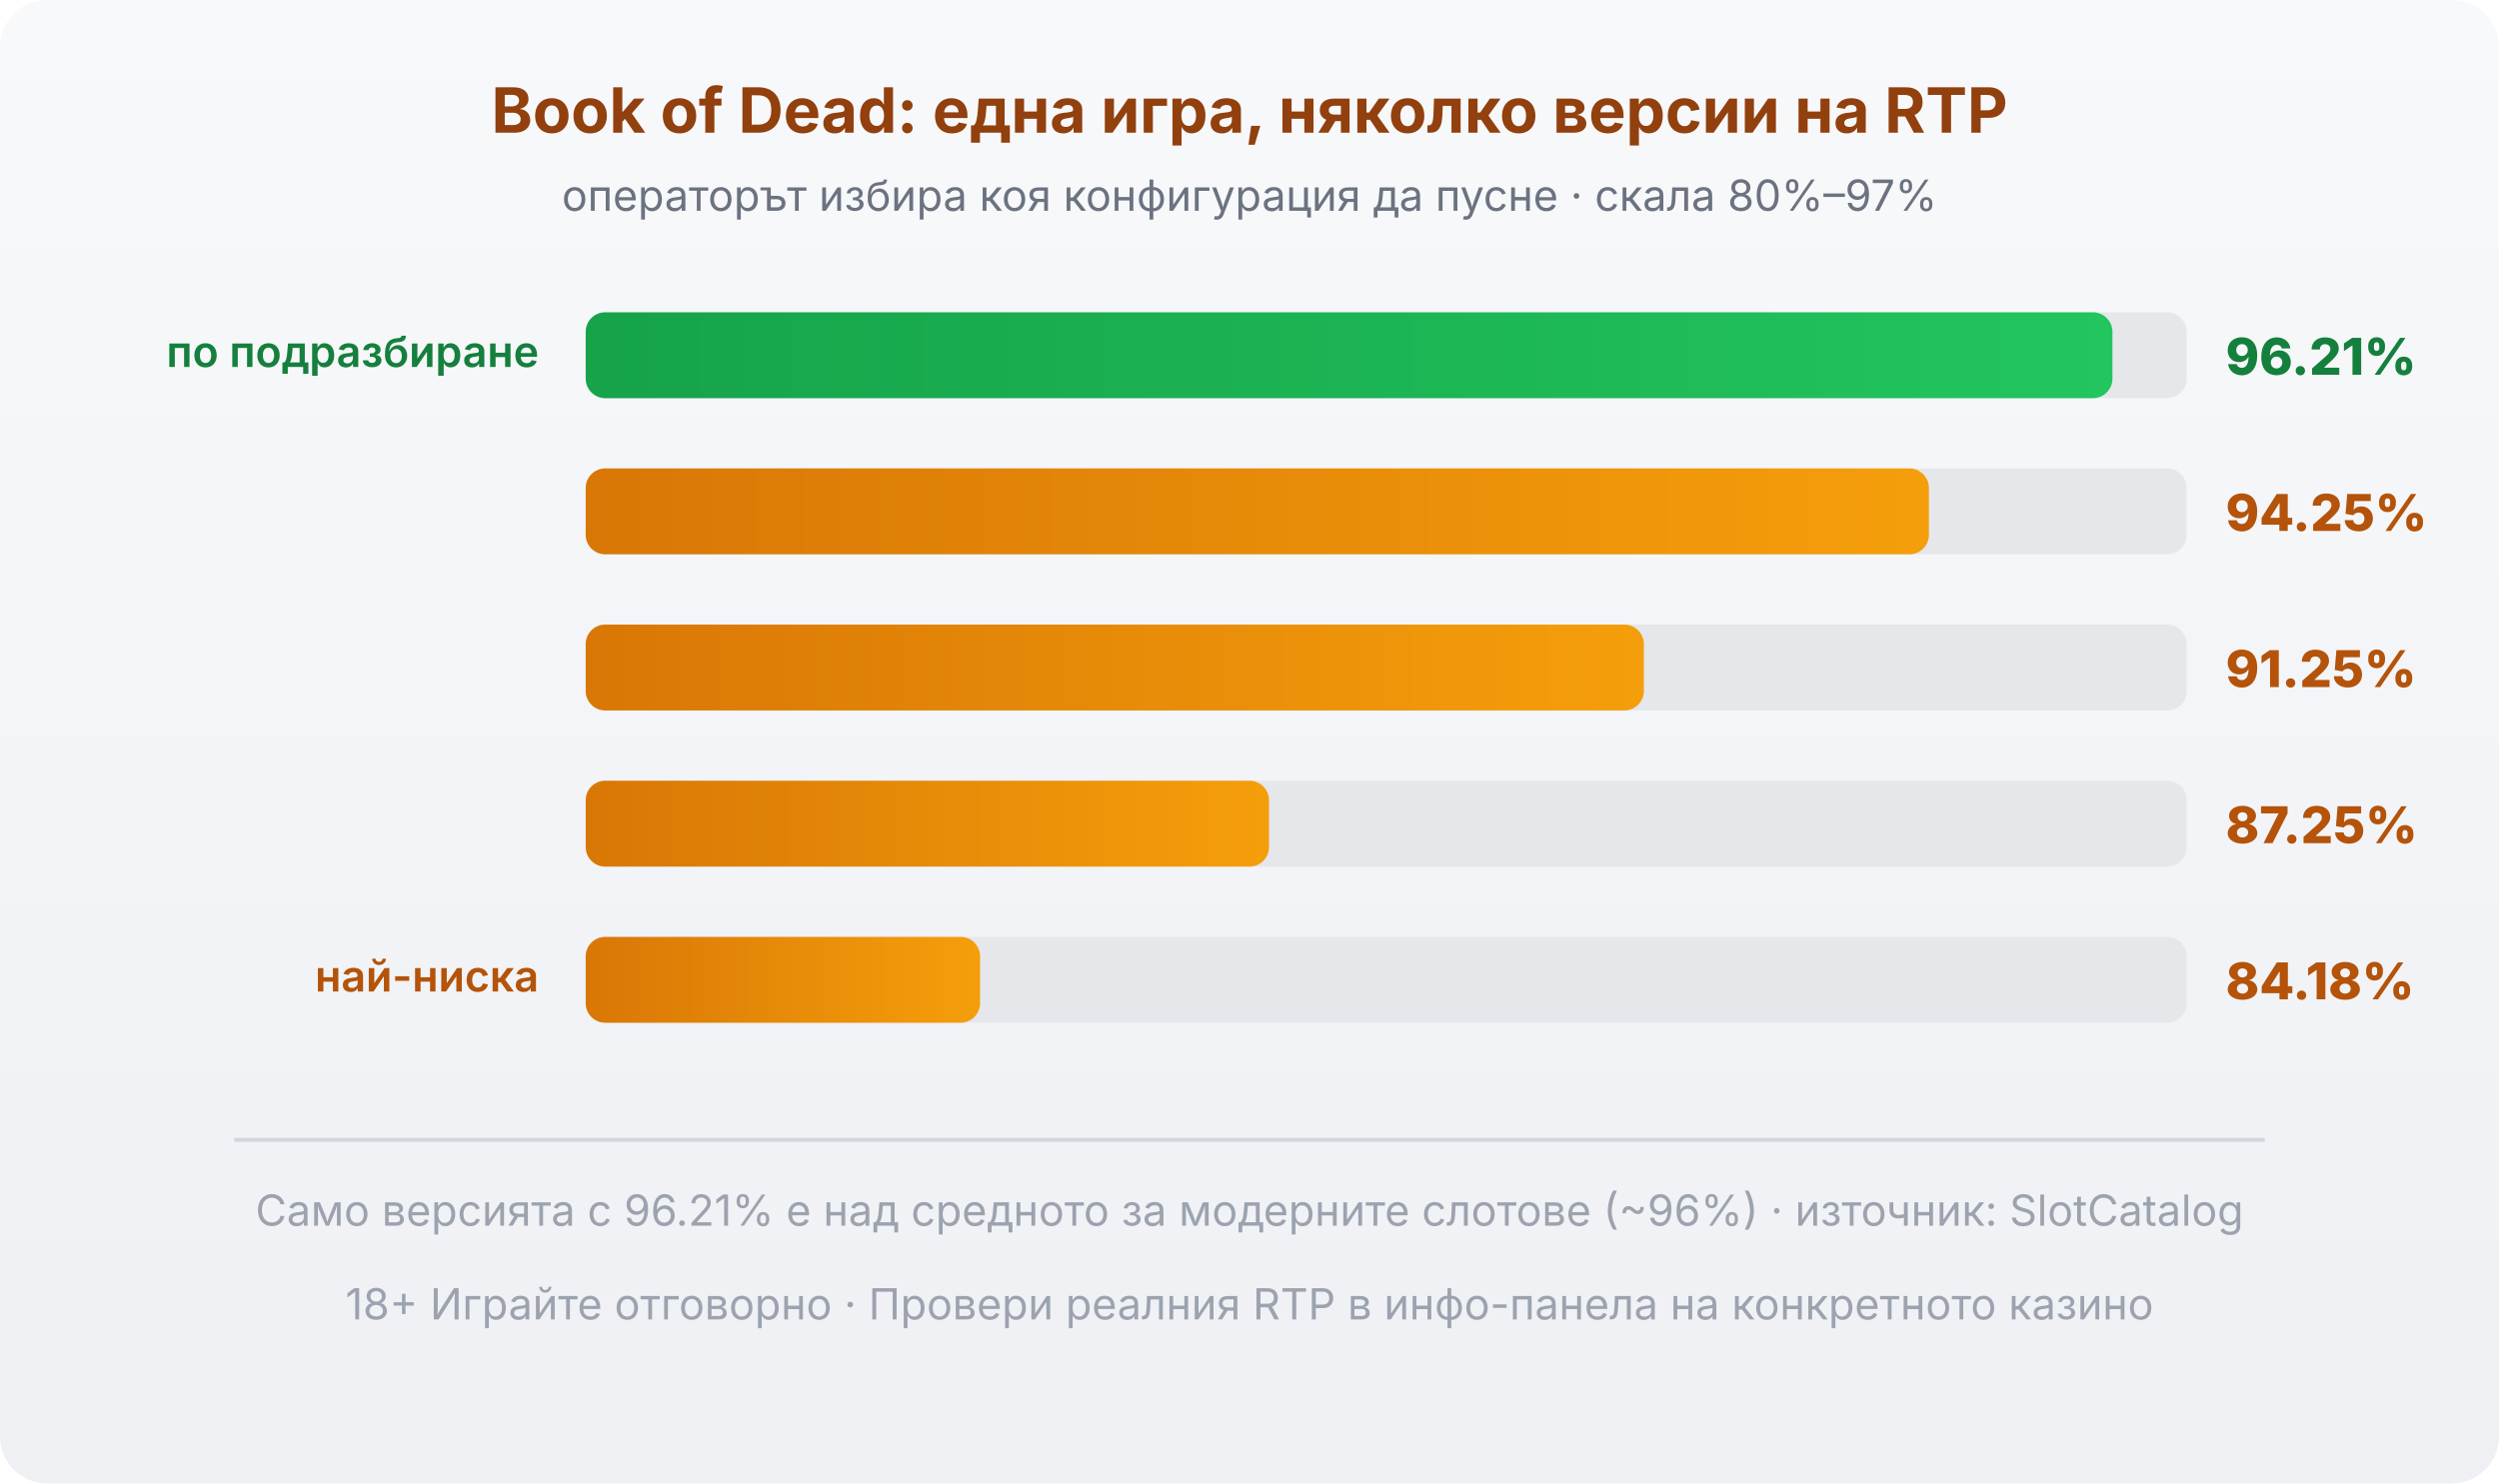
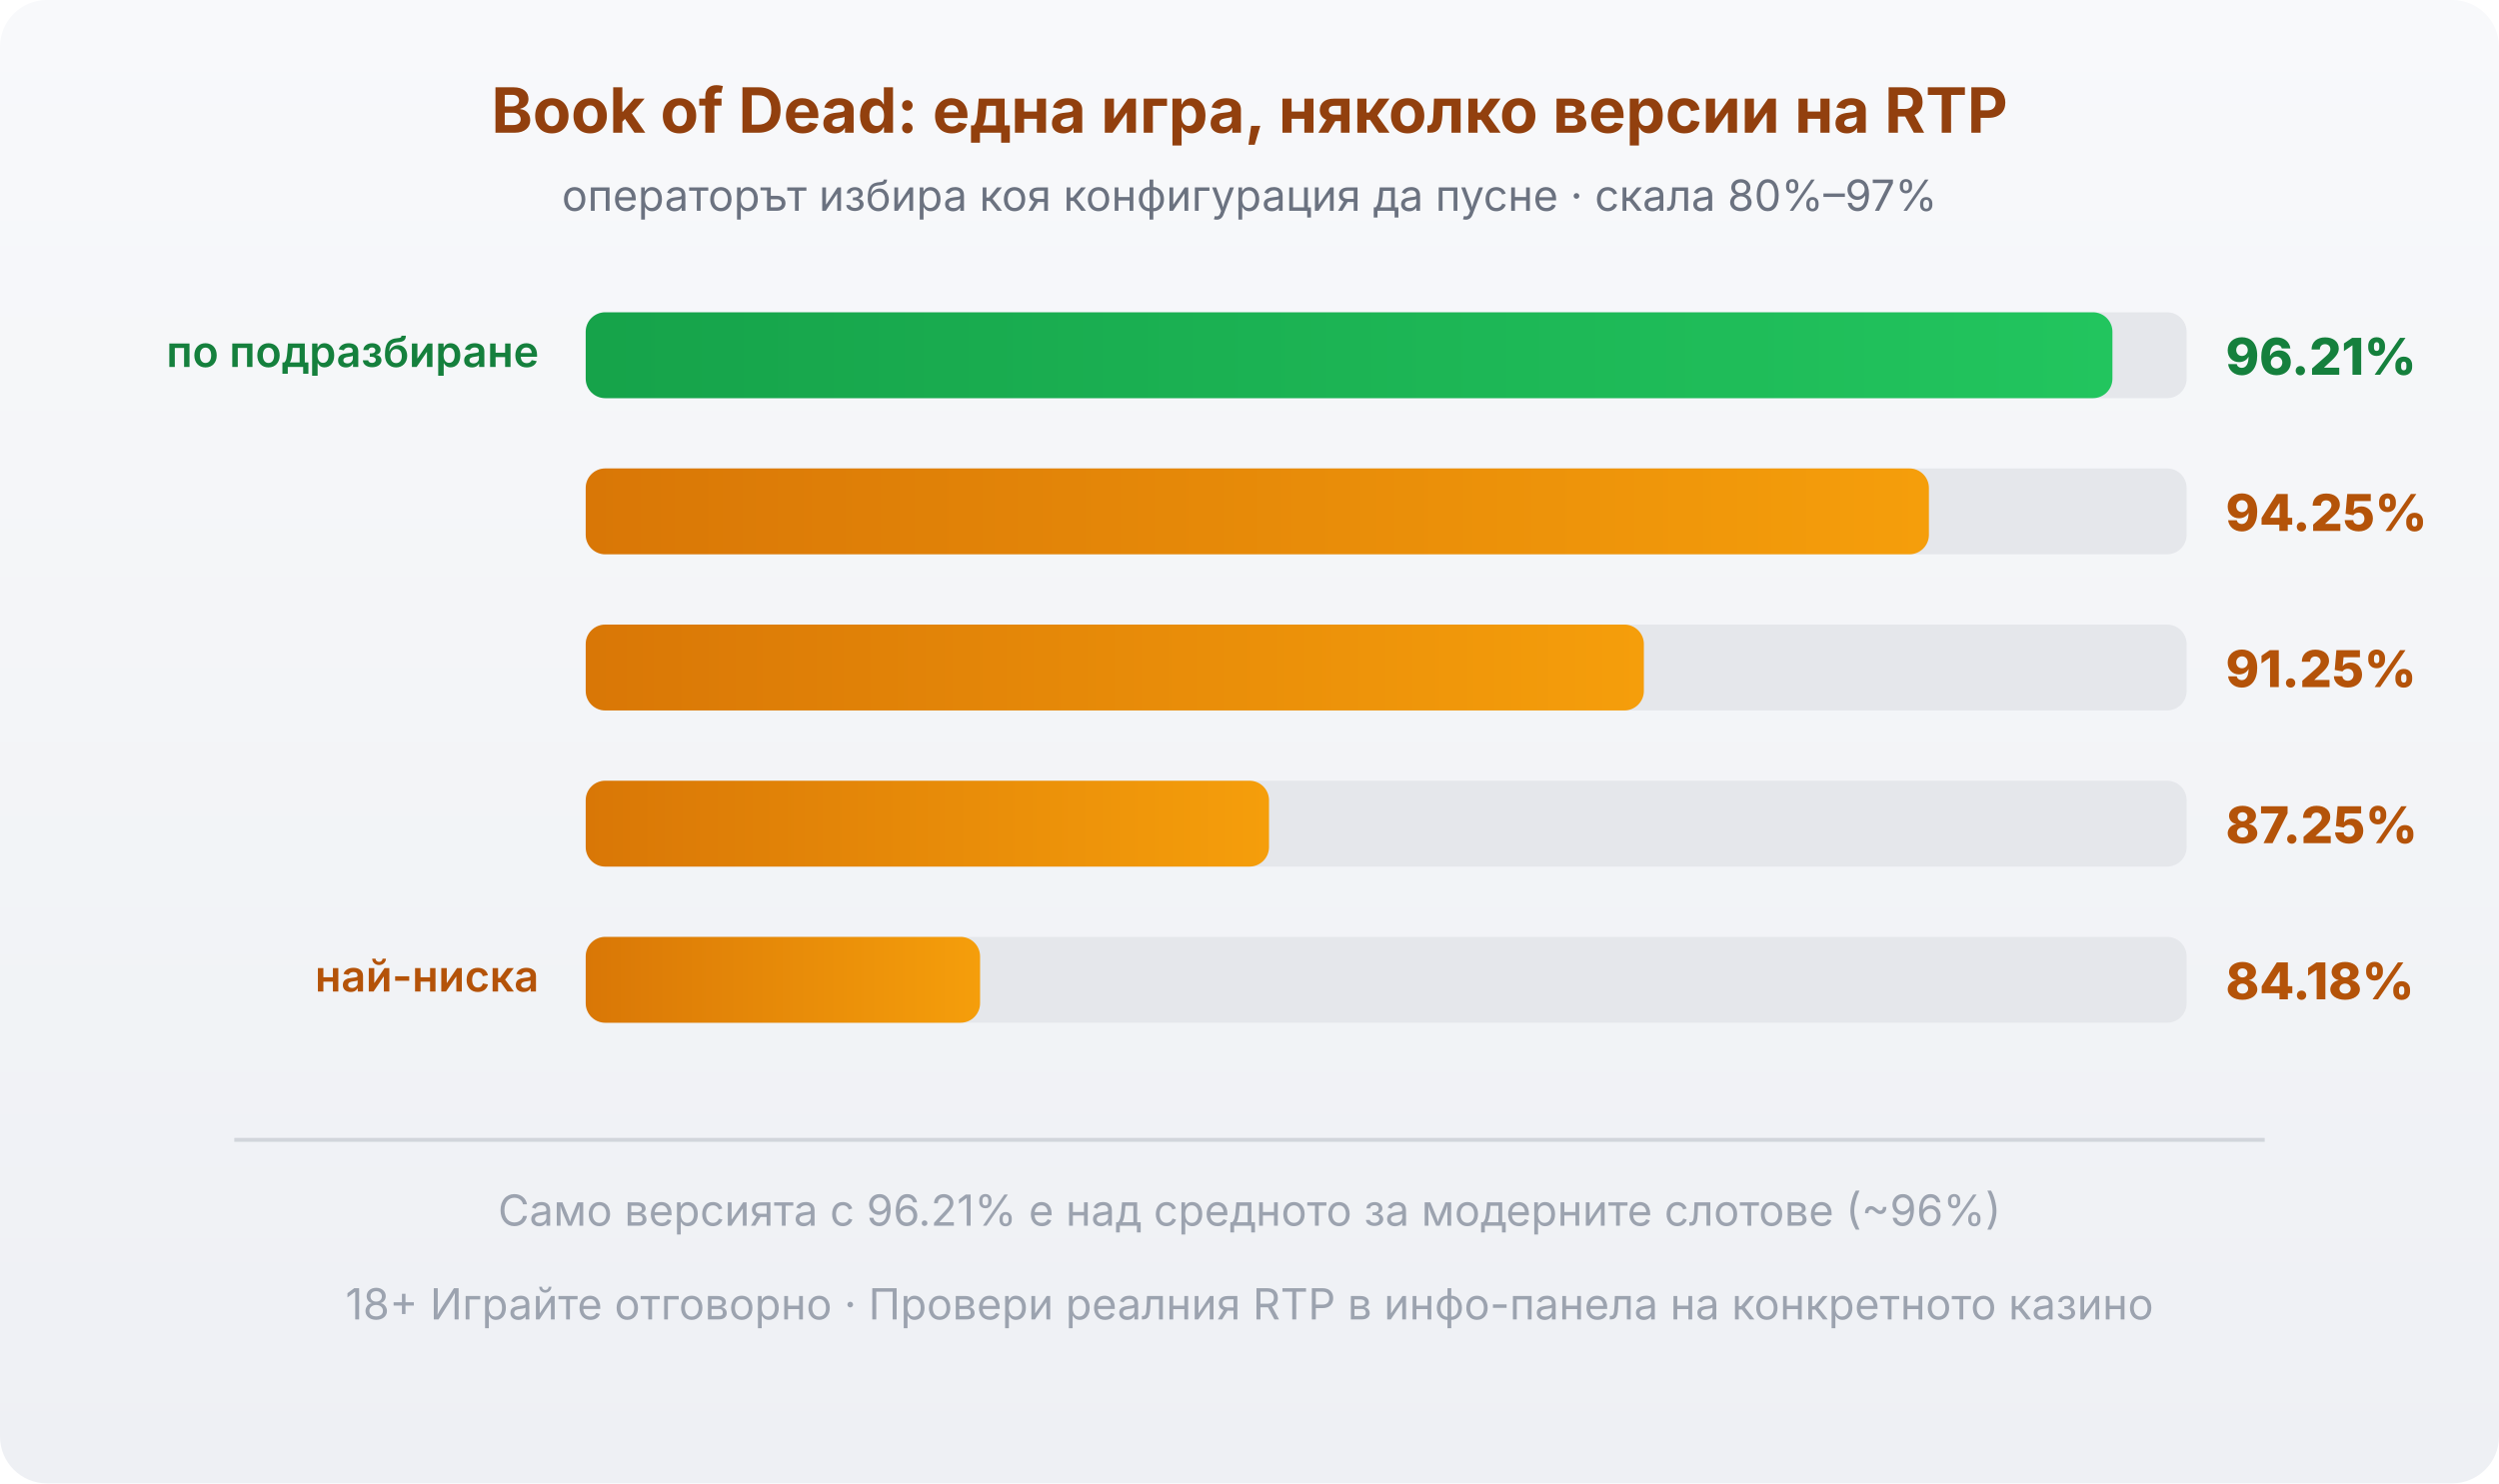
<svg xmlns="http://www.w3.org/2000/svg" viewBox="0 0 640 380" width="640" height="380" role="img" aria-label="Book of Dead в няколко версии на RTP, от които операторът избира: 96.21% по подразбиране, 94.25%, 91.25%, 87.25% и 84.18% най-ниска конфигурация">
  <defs>
    <linearGradient id="bg" x1="0" y1="0" x2="0" y2="1">
      <stop offset="0%" stop-color="#f8f9fb" />
      <stop offset="100%" stop-color="#eef0f4" />
    </linearGradient>
    <linearGradient id="hi" x1="0" y1="0" x2="1" y2="0">
      <stop offset="0%" stop-color="#16a34a" />
      <stop offset="100%" stop-color="#22c55e" />
    </linearGradient>
    <linearGradient id="lo" x1="0" y1="0" x2="1" y2="0">
      <stop offset="0%" stop-color="#d97706" />
      <stop offset="100%" stop-color="#f59e0b" />
    </linearGradient>
  </defs>
  <rect width="640" height="380" rx="12" ry="12" fill="url(#bg)" />
  <text x="320" y="34" font-family="system-ui, -apple-system, sans-serif" font-size="16" font-weight="700" fill="#92400e" text-anchor="middle">Book of Dead: една игра, няколко версии на RTP</text>
  <text x="320" y="54" font-family="system-ui, -apple-system, sans-serif" font-size="11" fill="#6b7280" text-anchor="middle">операторът избира коя конфигурация да пусне · скала 80%–97%</text>
  <text x="138" y="94" font-family="system-ui, -apple-system, sans-serif" font-size="11" fill="#15803d" font-weight="600" text-anchor="end">по подразбиране</text>
  <rect x="150" y="80" width="410" height="22" rx="5" fill="#e5e7eb" />
  <rect x="150" y="80" width="391" height="22" rx="5" fill="url(#hi)" />
  <text x="570" y="96" font-family="system-ui, -apple-system, sans-serif" font-size="13" font-weight="800" fill="#15803d" text-anchor="start">96.21%</text>
  <rect x="150" y="120" width="410" height="22" rx="5" fill="#e5e7eb" />
  <rect x="150" y="120" width="344" height="22" rx="5" fill="url(#lo)" />
  <text x="570" y="136" font-family="system-ui, -apple-system, sans-serif" font-size="13" font-weight="800" fill="#b45309" text-anchor="start">94.25%</text>
  <rect x="150" y="160" width="410" height="22" rx="5" fill="#e5e7eb" />
  <rect x="150" y="160" width="271" height="22" rx="5" fill="url(#lo)" />
  <text x="570" y="176" font-family="system-ui, -apple-system, sans-serif" font-size="13" font-weight="800" fill="#b45309" text-anchor="start">91.25%</text>
  <rect x="150" y="200" width="410" height="22" rx="5" fill="#e5e7eb" />
  <rect x="150" y="200" width="175" height="22" rx="5" fill="url(#lo)" />
  <text x="570" y="216" font-family="system-ui, -apple-system, sans-serif" font-size="13" font-weight="800" fill="#b45309" text-anchor="start">87.25%</text>
  <text x="138" y="254" font-family="system-ui, -apple-system, sans-serif" font-size="11" fill="#b45309" font-weight="600" text-anchor="end">най-ниска</text>
  <rect x="150" y="240" width="410" height="22" rx="5" fill="#e5e7eb" />
  <rect x="150" y="240" width="101" height="22" rx="5" fill="url(#lo)" />
  <text x="570" y="256" font-family="system-ui, -apple-system, sans-serif" font-size="13" font-weight="800" fill="#b45309" text-anchor="start">84.18%</text>
  <line x1="60" y1="292" x2="580" y2="292" stroke="#d1d5db" stroke-width="1" />
-   <text x="320" y="314" font-family="system-ui, -apple-system, sans-serif" font-size="11" fill="#9ca3af" text-anchor="middle">Само версията с 96.21% е над средното за модерните слотове (~96%) · източник: SlotCatalog</text>
+   <text x="320" y="314" font-family="system-ui, -apple-system, sans-serif" font-size="11" fill="#9ca3af" text-anchor="middle">Само версията с 96.21% е над средното за модерните слотове (~96%)</text>
  <text x="320" y="338" font-family="system-ui, -apple-system, sans-serif" font-size="11" fill="#9ca3af" text-anchor="middle">18+ Играйте отговорно · Провери реалния RTP в инфо-панела на конкретното казино</text>
</svg>
